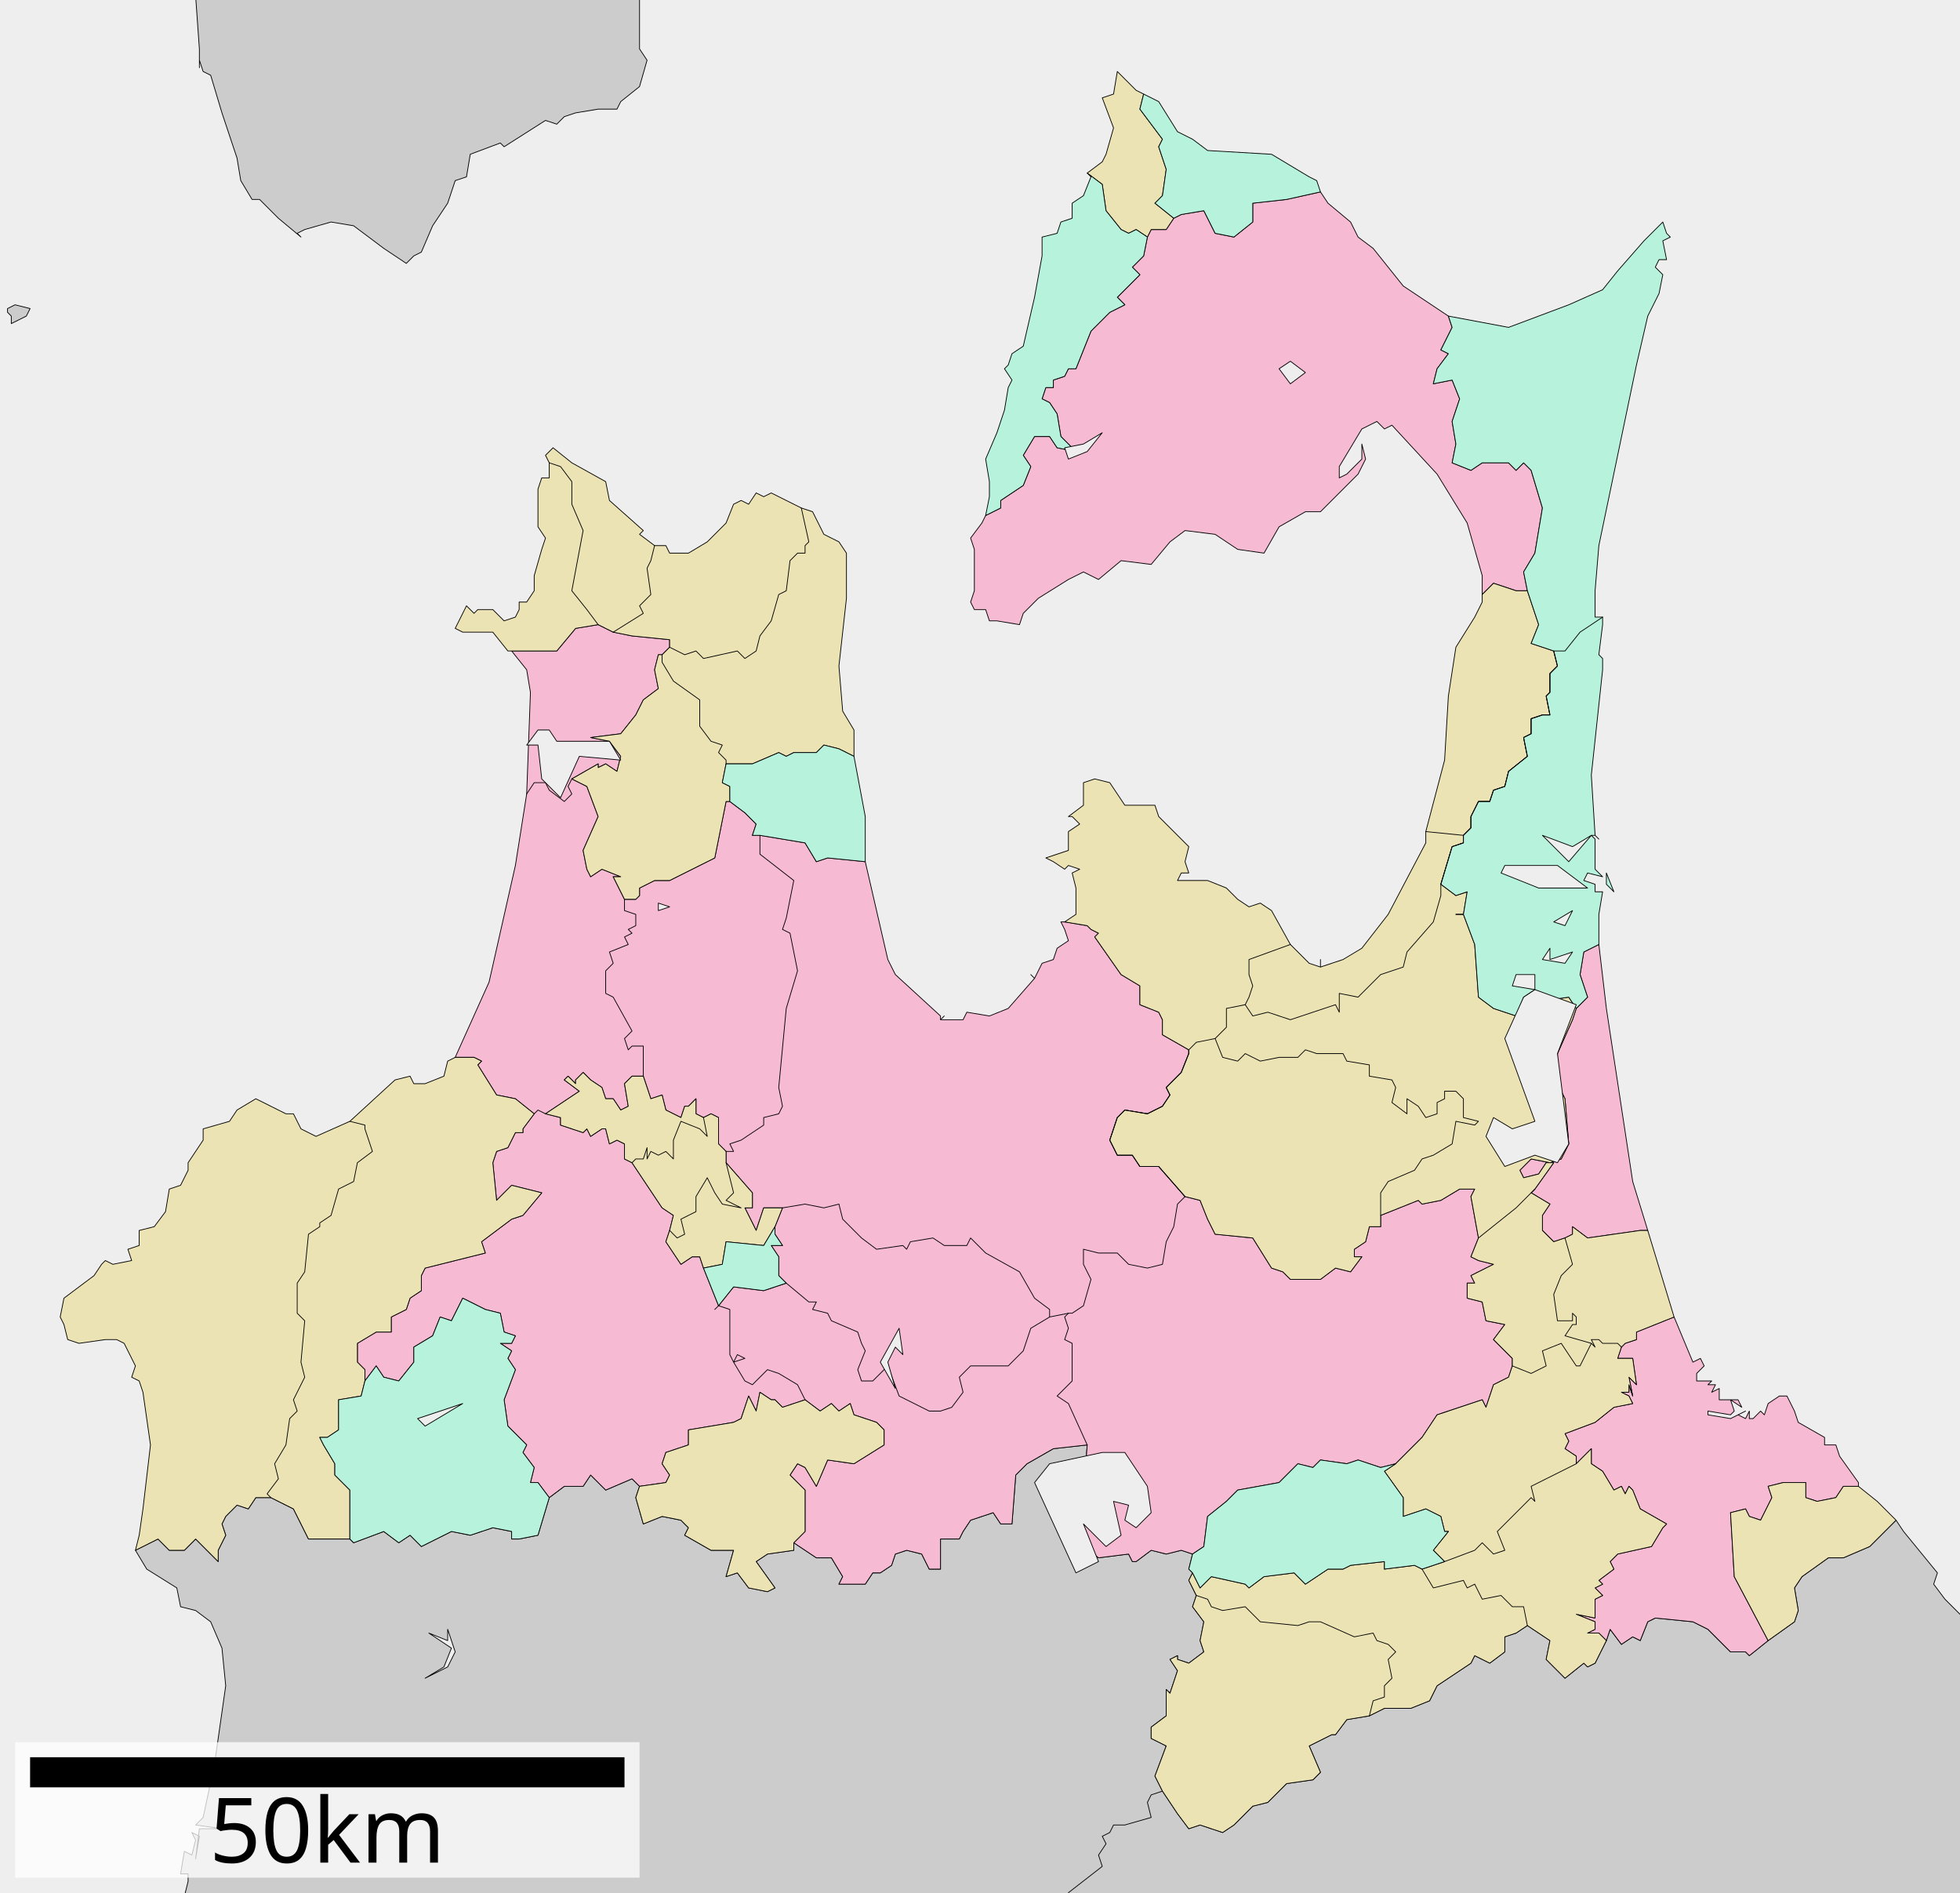
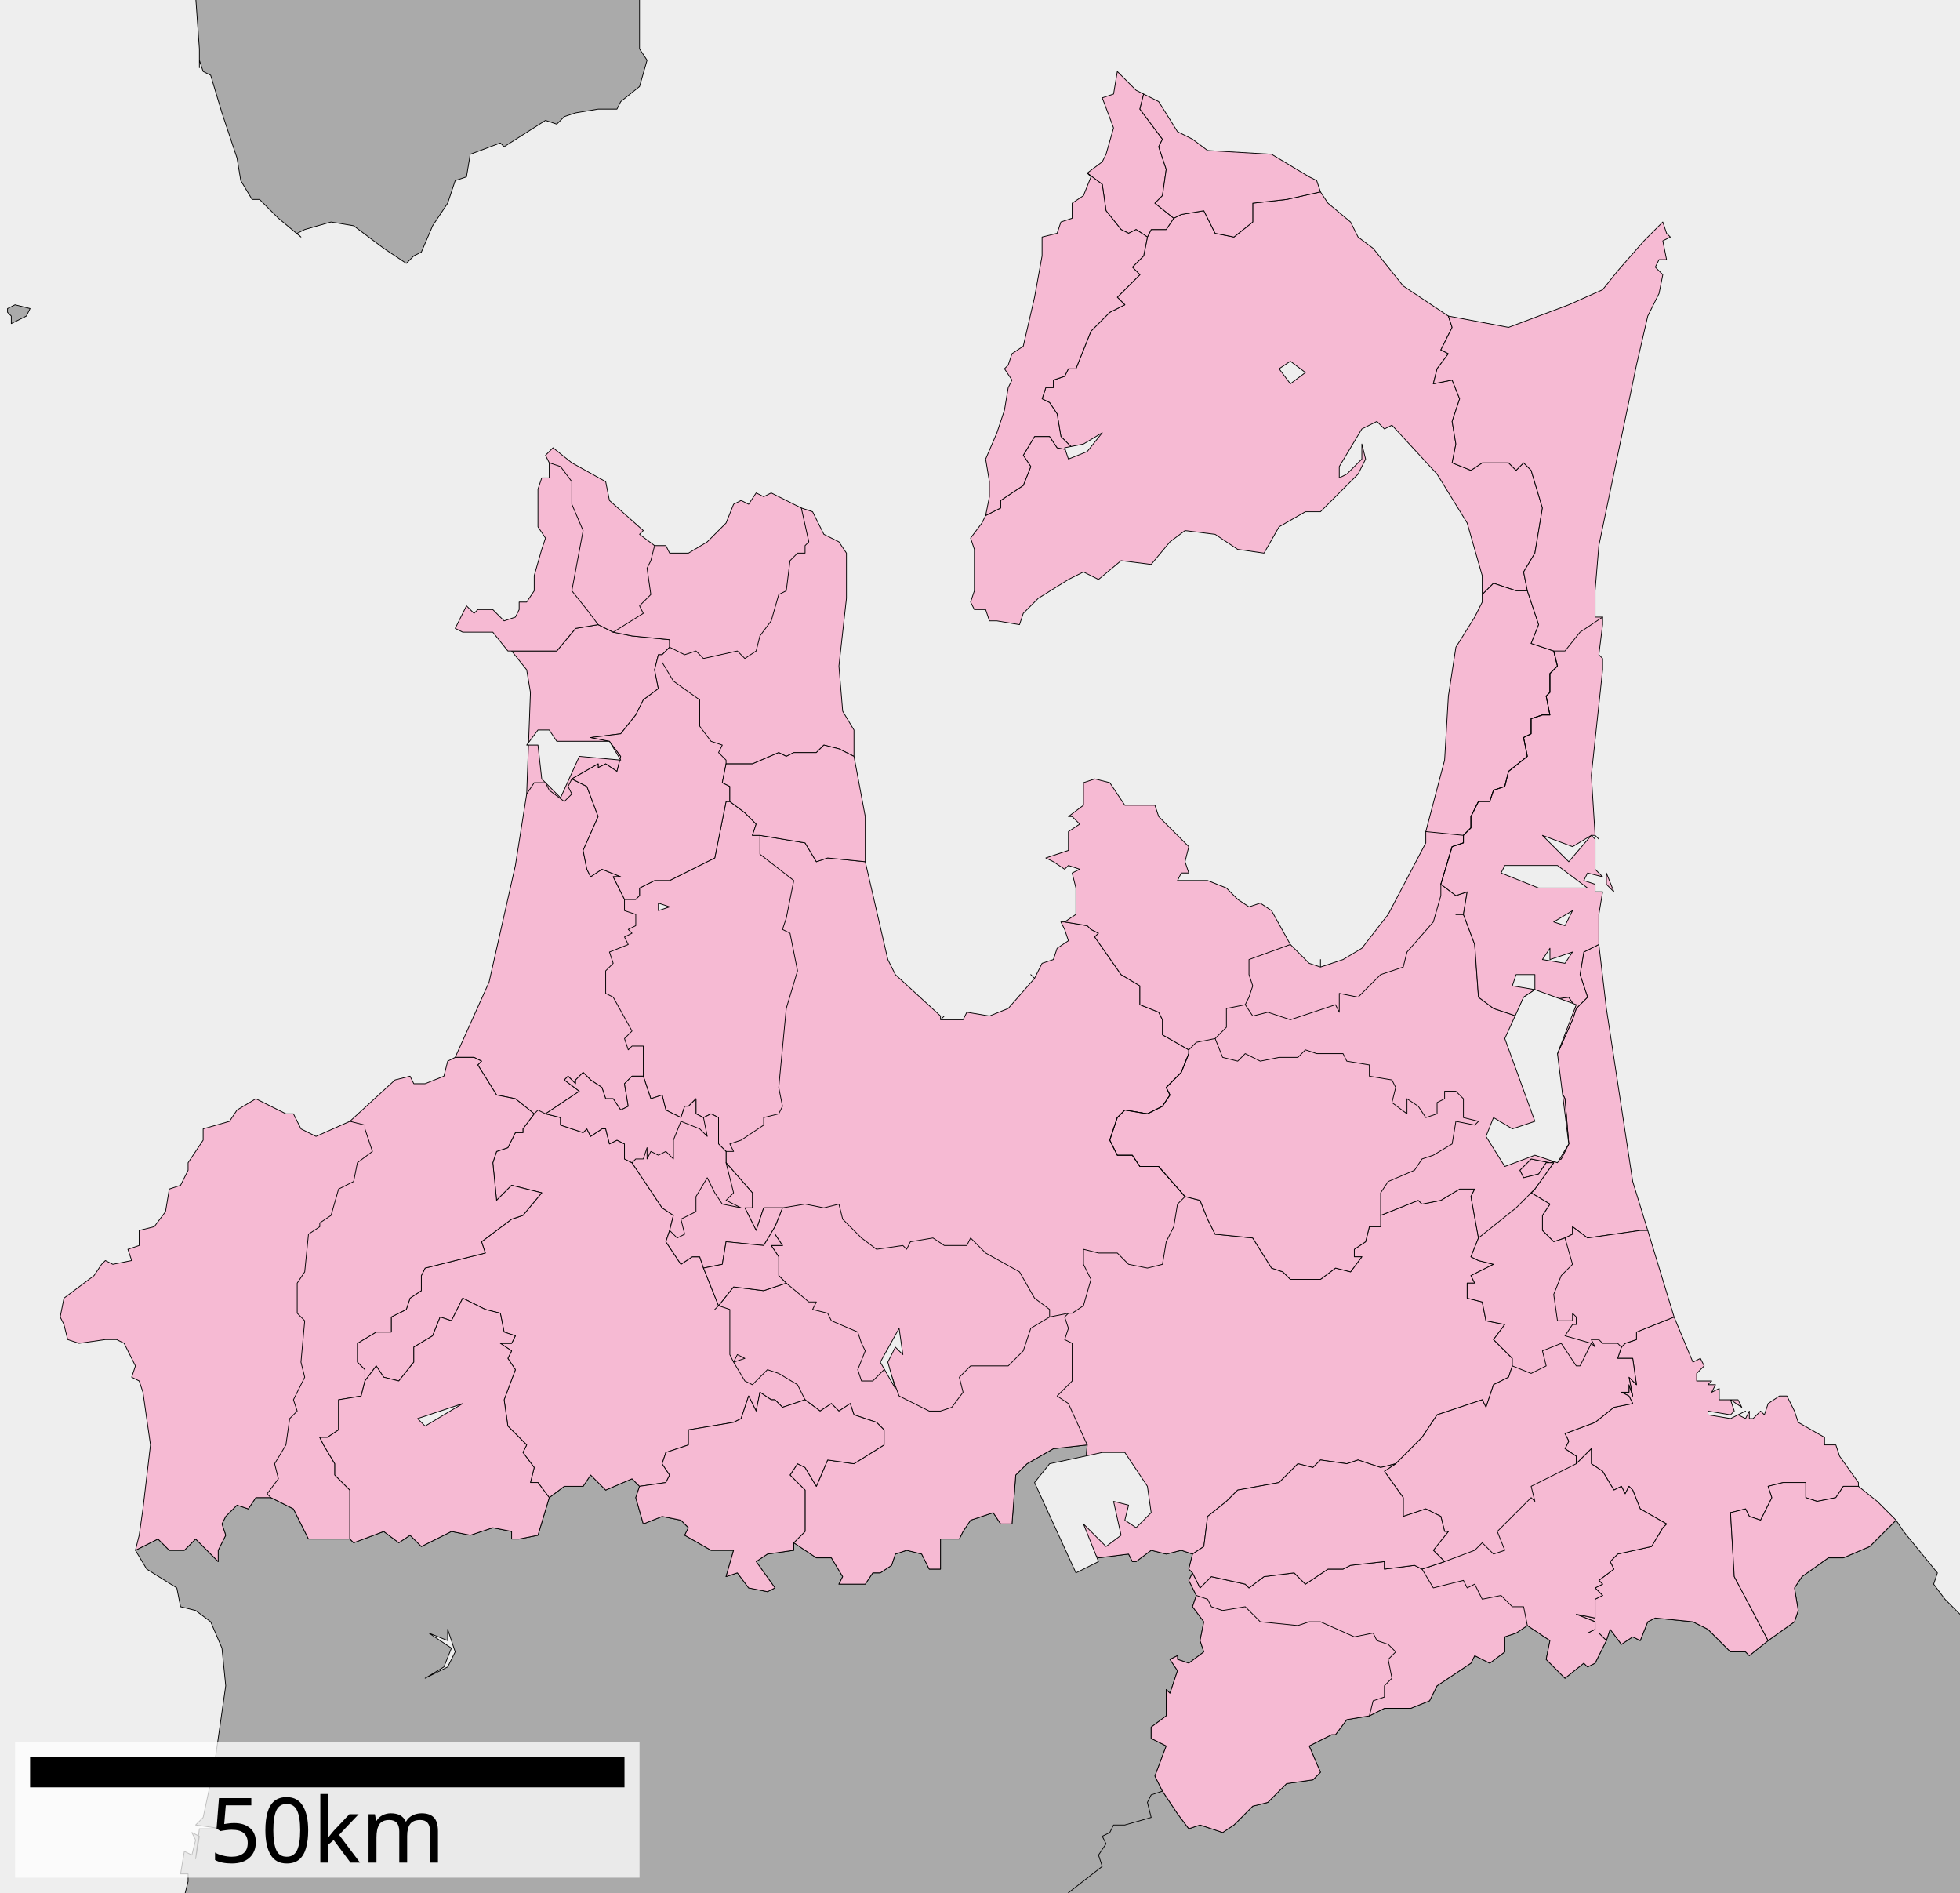
<svg xmlns="http://www.w3.org/2000/svg" id="svg32" version="1.1" height="503" width="521">
  <defs id="defs36" />
  <rect id="rect6" height="503" width="521" y="0" x="0" fill="#eeeeee" />
-   <path fill="#cccccc" d="m 52,-1 1,14 v 5 -2 l 1,3 2,1 3,10 4,12 1,6 3,5 h 2 l 5,5 6,5 -1,-1 2,-1 7,-2 6,1 8,6 6,4 2,-2 2,-1 3,-7 4,-6 2,-6 3,-1 1,-6 8,-3 1,1 11,-7 3,1 2,-2 3,-1 6,-1 h 5 l 1,-2 5,-4 2,-7 -2,-3 V 8 -1 Z M 5,85 7,84 8,82 4,81 2,82 v 1 l 1,1 v 2 z m 517,345 -5,-5 -3,-4 1,-3 -9,-11 -2,-3 -2,2 -5,5 -7,3 h -4 l -7,5 -2,3 1,6 -1,3 -7,5 -5,4 -1,-1 h -4 l -6,-6 -4,-2 -10,-1 -2,1 -2,5 -2,-1 -3,2 -3,-4 -1,3 -3,6 -2,1 -1,-1 -5,4 -3,-3 -2,-2 1,-5 -6,-4 -3,2 -3,1 v 4 l -4,3 -4,-2 -1,2 -9,6 -2,4 -5,2 h -7 l -4,2 -6,1 -3,4 h -1 l -6,3 3,7 -2,2 -7,1 -5,5 -4,1 -5,5 -3,2 -6,-2 -3,1 -3,-4 -4,-6 -3,1 -1,2 1,4 -7,2 h -3 l -1,2 -2,1 1,2 -2,3 1,3 -9,7 v 1 h 238 z m -238,74 v -1 l 9,-7 -1,-3 2,-3 -1,-2 2,-1 1,-2 h 3 l 7,-2 -1,-4 1,-2 3,-1 -2,-4 3,-8 -4,-2 v -3 l 4,-3 v -7 l 1,1 2,-6 -2,-3 2,-1 v 1 l 3,1 4,-3 -1,-3 1,-5 -3,-4 1,-3 -2,-4 1,-2 -1,-1 1,-4 -3,-1 -4,1 -4,-1 -4,3 h -1 l -1,-2 -8,1 -5,-4 2,-26 -9,1 -7,4 -3,3 -1,13 h -3 l -2,-3 -6,2 -2,3 -1,2 h -5 v 8 h -3 l -2,-4 -4,-1 -3,1 -1,3 -3,2 h -2 l -2,3 h -5 -2 l 1,-2 -3,-5 h -4 l -6,-4 v 2 l -7,1 -3,2 5,7 -2,1 -5,-1 -3,-4 -3,1 2,-7 h -6 l -7,-4 1,-2 -2,-2 -5,-1 -5,2 -2,-7 1,-3 -2,-2 -7,3 -4,-4 -2,3 h -5 l -4,3 -3,10 -5,1 h -2 v -2 l -5,-1 -6,2 -5,-1 -8,4 -3,-3 -3,2 -4,-3 -8,3 -1,-1 H 82 l -4,-8 -6,-3 h -4 l -2,3 -3,-1 -3,3 -1,2 1,3 -2,4 v 3 l -6,-6 -3,3 h -4 l -3,-3 -6,3 3,5 8,5 1,5 4,1 4,3 3,7 1,10 -3,21 -3,14 -2,2 7,1 h -6 l -1,8 1,-6 -2,-1 1,2 -1,4 -2,-1 -1,6 h 2 v 2 l -1,4 z" id="path8" style="stroke:#000000;stroke-width:0.2;stroke-linejoin:round" />
+   <path fill="#aaaaaa" d="m 52,-1 1,14 v 5 -2 l 1,3 2,1 3,10 4,12 1,6 3,5 h 2 l 5,5 6,5 -1,-1 2,-1 7,-2 6,1 8,6 6,4 2,-2 2,-1 3,-7 4,-6 2,-6 3,-1 1,-6 8,-3 1,1 11,-7 3,1 2,-2 3,-1 6,-1 h 5 l 1,-2 5,-4 2,-7 -2,-3 V 8 -1 Z M 5,85 7,84 8,82 4,81 2,82 v 1 l 1,1 v 2 z m 517,345 -5,-5 -3,-4 1,-3 -9,-11 -2,-3 -2,2 -5,5 -7,3 h -4 l -7,5 -2,3 1,6 -1,3 -7,5 -5,4 -1,-1 h -4 l -6,-6 -4,-2 -10,-1 -2,1 -2,5 -2,-1 -3,2 -3,-4 -1,3 -3,6 -2,1 -1,-1 -5,4 -3,-3 -2,-2 1,-5 -6,-4 -3,2 -3,1 v 4 l -4,3 -4,-2 -1,2 -9,6 -2,4 -5,2 h -7 l -4,2 -6,1 -3,4 h -1 l -6,3 3,7 -2,2 -7,1 -5,5 -4,1 -5,5 -3,2 -6,-2 -3,1 -3,-4 -4,-6 -3,1 -1,2 1,4 -7,2 h -3 l -1,2 -2,1 1,2 -2,3 1,3 -9,7 v 1 h 238 z m -238,74 v -1 l 9,-7 -1,-3 2,-3 -1,-2 2,-1 1,-2 h 3 l 7,-2 -1,-4 1,-2 3,-1 -2,-4 3,-8 -4,-2 v -3 l 4,-3 v -7 l 1,1 2,-6 -2,-3 2,-1 v 1 l 3,1 4,-3 -1,-3 1,-5 -3,-4 1,-3 -2,-4 1,-2 -1,-1 1,-4 -3,-1 -4,1 -4,-1 -4,3 h -1 l -1,-2 -8,1 -5,-4 2,-26 -9,1 -7,4 -3,3 -1,13 h -3 l -2,-3 -6,2 -2,3 -1,2 h -5 v 8 h -3 l -2,-4 -4,-1 -3,1 -1,3 -3,2 h -2 l -2,3 h -5 -2 l 1,-2 -3,-5 h -4 l -6,-4 v 2 l -7,1 -3,2 5,7 -2,1 -5,-1 -3,-4 -3,1 2,-7 h -6 l -7,-4 1,-2 -2,-2 -5,-1 -5,2 -2,-7 1,-3 -2,-2 -7,3 -4,-4 -2,3 h -5 l -4,3 -3,10 -5,1 h -2 v -2 l -5,-1 -6,2 -5,-1 -8,4 -3,-3 -3,2 -4,-3 -8,3 -1,-1 H 82 l -4,-8 -6,-3 h -4 l -2,3 -3,-1 -3,3 -1,2 1,3 -2,4 v 3 l -6,-6 -3,3 h -4 l -3,-3 -6,3 3,5 8,5 1,5 4,1 4,3 3,7 1,10 -3,21 -3,14 -2,2 7,1 h -6 l -1,8 1,-6 -2,-1 1,2 -1,4 -2,-1 -1,6 h 2 v 2 l -1,4 z" id="path8" style="stroke:#000000;stroke-width:0.2;stroke-linejoin:round" />
  <path fill="#f6bad3" d="m 470,436 -9,-17 -1,-17 4,-1 1,2 3,1 3,-6 -1,-3 4,-1 h 6 v 4 l 3,1 5,-1 2,-3 h 4 v -1 l -5,-7 -1,-3 h -3 v -2 l -7,-4 -1,-3 -2,-4 h -2 l -3,2 -1,3 -1,-1 -2,2 h -1 v -2 l -1,2 -2,-1 2,-1 -4,2 -6,-1 v -1 l 6,1 1,-1 -1,-3 h -3 v -3 l -2,1 1,-2 h -2 l 1,-1 h -4 v -2 l 2,-2 -1,-2 -2,1 -5,-12 -10,4 v 2 l -3,1 -1,1 -1,3 h 4 l 1,7 -2,-2 1,5 -1,-3 v 2 h -2 l 2,1 1,2 -5,1 -5,4 -8,3 1,2 -1,2 3,2 v 2 l 4,-4 v 4 l 3,2 3,5 2,-1 1,2 1,-2 1,1 2,5 7,4 -1,1 -3,5 -9,2 -2,2 1,2 -4,3 1,1 -2,1 2,2 -2,1 v 5 l -5,-1 5,2 v 2 l -2,1 h 3 l 2,2 1,-3 3,4 3,-2 2,1 2,-5 2,-1 10,1 4,2 6,6 h 4 l 1,1 z M 225,421 h 5 l 2,-3 h 2 l 3,-2 1,-3 3,-1 4,1 2,4 h 3 v -8 h 5 l 1,-2 2,-3 6,-2 2,3 h 3 l 1,-13 3,-3 7,-4 9,-1 -2,26 5,4 8,-1 1,2 h 1 l 4,-3 4,1 4,-1 3,1 3,-2 1,-8 5,-4 3,-3 11,-2 5,-5 4,1 2,-2 7,1 3,-1 6,2 4,-1 7,-7 4,-6 12,-4 1,2 2,-6 4,-2 1,-3 v -2 l -5,-5 3,-4 -5,-1 -1,-5 -4,-1 v -4 h 2 l -1,-2 4,-2 2,-1 -4,-1 -2,-1 2,-5 -2,-11 1,-2 h -4 l -5,3 -5,1 -1,-1 -10,4 v 3 h -3 l -1,4 -3,2 v 2 h 2 l -3,4 -4,-1 -4,3 h -8 l -2,-2 -3,-1 -5,-8 -10,-1 -2,-4 -2,-5 -4,-1 -7,-8 h -5 l -2,-3 h -4 l -2,-4 1,-3 1,-3 2,-2 6,1 4,-2 2,-3 -1,-2 4,-4 2,-5 v -1 l -7,-4 v -4 l -1,-2 -5,-2 v -5 l -5,-3 -7,-10 1,-1 -2,-1 -1,-1 -6,-1 h -1 l 1,2 1,3 -3,2 -1,3 -3,1 -2,4 -1,-1 1,1 -7,8 -5,2 -6,-1 -1,2 h -4 -2 l 1,-1 -1,1 v -1 l -12,-11 -2,-4 -6,-26 -10,-1 -3,1 -3,-5 -12,-2 h -2 l 1,-3 -3,-3 -4,-3 h -1 l -3,15 -12,6 h -4 l -4,2 v 2 l -1,1 h -3 l -3,-6 h 2 l -5,-2 -3,2 -1,-2 -1,-5 4,-9 -3,-8 -4,-2 7,-4 v 1 l 2,-1 3,2 1,-4 -3,-4 -5,-1 8,-1 4,-5 2,-4 4,-3 -1,-5 1,-4 h 1 l 2,-2 v -2 l -10,-1 -5,-1 -4,-2 -6,1 -5,6 h -12 l 4,5 1,6 -1,27 -3,19 -7,31 -9,20 h 5 l 2,1 -1,1 5,8 5,1 5,4 -3,4 v 1 h -2 l -2,4 -3,1 -1,3 1,10 4,-4 8,2 -5,6 -3,1 -8,6 1,3 -16,4 -1,2 v 4 l -3,2 -1,3 -4,2 v 4 h -4 l -5,3 v 5 l 2,2 v 3 l 3,-4 2,3 4,1 4,-5 v -4 l 5,-3 2,-5 3,1 3,-6 6,3 4,1 1,5 3,1 -1,2 h -3 l 3,2 -1,2 2,3 -3,8 1,7 5,5 -1,2 3,4 -1,4 h 2 l 3,4 4,-3 h 5 l 2,-3 4,4 7,-3 2,2 7,-1 1,-2 -2,-3 1,-3 6,-2 v -4 l 12,-2 2,-1 2,-6 2,4 1,-5 3,2 h 1 l 2,2 6,-2 4,3 3,-2 2,2 3,-2 1,3 6,2 2,2 v 4 l -8,5 -7,-1 -3,7 -3,-5 -2,-1 -2,3 4,4 v 5 6 l -3,3 6,4 h 4 l 3,5 -1,2 z m 235,-49 3,2 -1,-2 z m -273,-35 -1,-3 h -2 l -3,2 -4,-6 1,-3 1,-4 -3,-2 -8,-12 -2,-1 v -4 l -2,-1 -2,1 -1,-4 h -1 l -3,2 -1,-2 -1,1 -6,-2 v -2 l -4,-1 9,-6 -4,-3 1,-1 2,2 v -1 l 2,-2 2,2 3,2 1,3 h 2 l 2,3 2,-1 -1,-6 2,-2 h 3 l 2,6 3,-1 1,4 4,2 1,-3 h 1 l 2,-2 v 4 l 2,1 2,-1 2,1 v 7 l 2,2 v 3 l 7,8 v 4 h -2 l 3,6 2,-6 h 5 l -2,5 v 2 l 2,3 h -3 l 2,3 v 5 l 2,2 -6,2 -8,-1 -4,5 z m 229,-8 2,-1 v -2 l 4,3 14,-2 h 2 l -4,-13 -7,-46 -2,-17 -4,2 -1,6 2,6 -3,3 -1,3 -4,9 v 8 l 2,4 1,12 -2,4 -3,1 -5,-1 -3,3 1,2 4,-1 2,-3 h 2 l -5,7 -1,1 5,3 -2,3 v 4 l 3,3 z m -144,-166 4,-4 8,-5 4,-2 4,2 6,-5 8,1 5,-6 4,-3 8,1 6,4 7,1 4,-7 7,-4 h 4 l 10,-10 2,-4 -1,-4 v 4 l -4,4 -2,1 v -3 l 6,-10 4,-2 2,2 2,-1 12,13 8,13 4,14 v 5 l 3,-3 6,2 h 3 l -1,-5 3,-5 2,-12 -3,-10 -2,-2 -2,2 -2,-2 h -7 l -3,2 -5,-2 1,-5 -1,-6 2,-6 -2,-5 -5,1 1,-4 3,-4 -2,-1 3,-6 -1,-3 -12,-8 -8,-10 -4,-3 -2,-4 -6,-5 -2,-3 -9,2 -9,1 v 5 l -5,4 -5,-1 -3,-6 -6,1 -2,1 -2,3 h -4 l -1,2 -1,5 -3,3 2,2 -6,6 2,2 -4,2 -2,2 -3,3 -4,10 h -2 l -1,2 -3,1 v 2 h -2 l -1,3 2,1 2,3 1,6 4,4 -5,-1 -2,-3 h -4 l -3,5 2,3 -2,5 -6,4 v 2 l -4,2 -1,2 -3,4 1,3 v 5 6 l -1,3 1,2 h 3 l 1,3 h 2 l 6,1 z" id="path10" style="stroke:#000000;stroke-width:0.2;stroke-linejoin:round" />
-   <path fill="#ece3b4" d="m 354,461 h 1 l 3,-4 6,-1 4,-2 h 7 l 5,-2 2,-4 9,-6 1,-2 4,2 4,-3 v -4 l 3,-1 3,-2 6,4 -1,5 2,2 3,3 5,-4 1,1 2,-1 3,-6 -2,-2 h -3 l 2,-1 v -2 l -5,-2 5,1 v -5 l 2,-1 -2,-2 2,-1 -1,-1 4,-3 -1,-2 2,-2 9,-2 3,-5 1,-1 -7,-4 -2,-5 -1,-1 -1,2 -1,-2 -2,1 -3,-5 -3,-2 v -4 l -4,4 v -2 l -3,-2 1,-2 -1,-2 8,-3 5,-4 5,-1 -1,-2 -2,-1 h 2 v -2 l 1,3 -1,-5 2,2 -1,-7 h -4 l 1,-3 1,-1 3,-1 v -2 l 10,-4 -7,-23 h -2 l -14,2 -4,-3 v 2 l -2,1 -3,1 -3,-3 v -4 l 2,-3 -5,-3 1,-1 5,-7 h -2 l -2,3 -4,1 -1,-2 3,-3 5,1 3,-1 2,-4 -1,-12 -2,-4 v -8 l 4,-9 1,-3 -2,-3 -7,1 -2,-2 v -1 l -3,2 -2,5 -6,-2 -4,-3 -1,-14 -3,-8 h -2 2 l 1,-6 -3,1 -4,-3 3,-10 3,-1 v -2 l 2,-2 v -3 l 2,-4 h 3 l 1,-3 3,-1 1,-4 5,-4 -1,-5 2,-1 v -4 l 3,-1 h 2 l -1,-5 1,-1 v -5 l 2,-2 -1,-4 -6,-2 2,-5 -3,-9 h -3 l -6,-2 -3,3 v 2 l -2,4 -5,8 -2,13 -1,17 -5,19 v 3 l -10,19 -7,9 -5,3 -6,2 v -2 2 l -3,-1 -5,-5 -5,-9 -3,-2 -3,1 -3,-2 -3,-3 -5,-2 h -8 l 1,-2 h 2 l -1,-3 1,-4 -3,-3 -5,-5 -1,-3 h -8 l -4,-6 -4,-1 -3,1 v 6 l -4,3 h 1 l 2,2 -3,2 v 5 l -6,2 2,1 3,2 1,-1 3,1 -2,1 1,4 v 7 l -3,2 6,1 1,1 2,1 -1,1 7,10 5,3 v 5 l 5,2 1,2 v 4 l 7,4 v 1 l -2,5 -4,4 1,2 -2,3 -4,2 -6,-1 -2,2 -1,3 -1,3 2,4 h 4 l 2,3 h 5 l 7,8 4,1 2,5 2,4 10,1 5,8 3,1 2,2 h 8 l 4,-3 4,1 3,-4 h -2 v -2 l 3,-2 1,-4 h 3 v -3 l 10,-4 1,1 5,-1 5,-3 h 4 l -1,2 2,11 -2,5 2,1 4,1 -2,1 -4,2 1,2 h -2 v 4 l 4,1 1,5 5,1 -3,4 5,5 v 2 l -1,3 -4,2 -2,6 -1,-2 -12,4 -4,6 -7,7 -3,2 5,7 v 5 l 6,-2 4,2 1,4 h 1 l -4,5 2,2 1,1 -6,2 -2,-1 -8,1 v -2 l -9,1 -2,1 h -4 l -6,4 -3,-3 -8,1 -4,3 -1,-1 -9,-2 -3,3 -2,-4 -1,2 2,4 -1,3 3,4 -1,5 1,3 -4,3 -3,-1 v -1 l -2,1 2,3 -2,6 -1,-1 v 7 l -4,3 v 3 l 4,2 -3,8 2,4 4,6 3,4 3,-1 6,2 3,-2 5,-5 4,-1 5,-5 7,-1 2,-2 -3,-7 z m 148,-55 2,-2 -5,-5 -5,-4 h -4 l -2,3 -5,1 -3,-1 v -4 h -6 l -4,1 1,3 -3,6 -3,-1 -1,-2 -4,1 1,17 9,17 7,-5 1,-3 -1,-6 2,-3 7,-5 h 4 l 7,-3 z m -298,17 2,-1 -5,-7 3,-2 7,-1 v -2 l 3,-3 v -6 -5 l -4,-4 2,-3 2,1 3,5 3,-7 7,1 8,-5 v -4 l -2,-2 -6,-2 -1,-3 -3,2 -2,-2 -3,2 -4,-3 -6,2 -2,-2 h -1 l -3,-2 -1,5 -2,-4 -2,6 -2,1 -12,2 v 4 l -6,2 -1,3 2,3 -1,2 -7,1 -1,3 2,7 5,-2 5,1 2,2 -1,2 7,4 h 6 l -2,7 3,-1 3,4 z m -138,-22 2,-3 h 4 l 6,3 4,8 h 11 v -3 -10 l -4,-4 v -3 l -3,-5 -1,-2 h 2 l 3,-2 v -8 l 6,-1 1,-4 v -3 l -2,-2 v -5 l 5,-3 h 4 v -4 l 4,-2 1,-3 3,-2 v -4 l 1,-2 16,-4 -1,-3 8,-6 3,-1 5,-6 -8,-2 -4,4 -1,-10 1,-3 3,-1 2,-4 h 2 v -1 l 3,-4 -5,-4 -5,-1 -5,-8 1,-1 -2,-1 h -5 l -2,1 -1,4 -5,2 h -3 l -1,-2 -4,1 -12,11 -9,4 -4,-2 -2,-4 h -2 l -8,-4 -5,3 -2,3 -7,2 v 3 l -4,6 v 2 l -2,4 -3,1 -1,6 -3,4 -4,1 v 4 l -3,1 1,3 -5,1 -2,-1 -1,1 -2,3 -8,6 -1,5 1,2 1,4 3,1 7,-1 h 3 l 2,1 3,6 -1,3 2,1 1,3 2,14 -2,17 -1,7 -1,4 6,-3 3,3 h 4 l 3,-3 6,6 v -3 l 2,-4 -1,-3 1,-2 3,-3 z m 140,-75 2,-5 h -5 l -2,6 -3,-6 h 2 v -4 l -7,-8 v -3 l -2,-2 v -7 l -2,-1 -2,1 -2,-1 v -4 l -2,2 h -1 l -1,3 -4,-2 -1,-4 -3,1 -2,-6 h -3 l -2,2 1,6 -2,1 -2,-3 h -2 l -1,-3 -3,-2 -2,-2 -2,2 v 1 l -2,-2 -1,1 4,3 -9,6 4,1 v 2 l 6,2 1,-1 1,2 3,-2 h 1 l 1,4 2,-1 2,1 v 4 l 2,1 8,12 3,2 -1,4 -1,3 4,6 3,-2 h 2 l 1,3 5,-1 1,-6 10,1 z m -32,-92 h 4 l 12,-6 3,-15 h 1 v -4 l -2,-1 1,-5 h 7 l 7,-3 2,1 2,-1 h 6 l 2,-2 4,1 4,2 v -7 l -3,-5 -1,-12 2,-18 v -12 l -2,-3 -4,-2 -3,-6 -3,-1 -4,-2 -4,-2 -2,1 -2,-1 -2,3 -2,-1 -2,1 -2,5 -5,5 -5,3 h -5 l -1,-2 h -3 l -4,-3 1,-1 -9,-8 -1,-5 -9,-5 -5,-4 -2,2 1,2 v 4 h -2 l -1,3 v 6 4 l 2,3 -1,3 -2,7 v 4 l -2,3 h -2 v 2 l -1,2 -3,1 -3,-3 h -4 l -1,1 -2,-2 -1,2 -2,4 2,1 h 8 l 4,5 h 1 12 l 5,-6 6,-1 4,2 5,1 10,1 v 2 l -2,2 h -1 l -1,4 1,5 -4,3 -2,4 -4,5 -8,1 5,1 3,4 -1,4 -3,-2 -2,1 v -1 l -7,4 4,2 3,8 -4,9 1,5 1,2 3,-2 5,2 h -2 l 3,6 h 3 l 1,-1 v -2 z m 138,-176 -5,-4 2,-2 1,-7 -2,-6 1,-2 -6,-8 1,-4 -2,-1 -5,-5 -1,6 -3,1 3,8 -2,7 -1,2 -4,3 4,3 1,7 4,5 2,1 2,-1 3,2 1,-2 h 4 z" id="path12" style="stroke:#000000;stroke-width:0.2;stroke-linejoin:round" />
-   <path fill="#b6f2dc" d="m 359,416 9,-1 v 2 l 8,-1 2,1 6,-2 -1,-1 -2,-2 4,-5 h -1 l -1,-4 -4,-2 -6,2 v -5 l -5,-7 3,-2 -4,1 -6,-2 -3,1 -7,-1 -2,2 -4,-1 -5,5 -11,2 -3,3 -5,4 -1,8 -3,2 -1,4 1,1 2,4 3,-3 9,2 1,1 4,-3 8,-1 3,3 6,-4 h 4 z m -221,-7 5,-1 3,-10 -3,-4 h -2 l 1,-4 -3,-4 1,-2 -5,-5 -1,-7 3,-8 -2,-3 1,-2 -3,-2 h 3 l 1,-2 -3,-1 -1,-5 -4,-1 -6,-3 -3,6 -3,-1 -2,5 -5,3 v 4 l -4,5 -4,-1 -2,-3 -3,4 -1,4 -6,1 v 8 l -3,2 h -2 l 1,2 3,5 v 3 l 4,4 v 10 3 l 1,1 8,-3 4,3 3,-2 3,3 8,-4 5,1 6,-2 5,1 v 2 z m 65,-66 6,-2 -2,-2 v -5 l -2,-3 h 3 l -2,-3 v -2 l -3,5 -10,-1 -1,6 -5,1 4,10 4,-5 z m 216,-75 3,-3 -2,-6 1,-6 4,-2 v -8 l 1,-6 h -2 v -2 l -3,-1 1,-2 4,1 -2,-2 v -8 l -1,-1 h 1 l 1,1 -1,-1 -1,-16 3,-28 v -3 l -1,-1 1,-8 v -2 h -2 v -7 l 1,-12 10,-48 3,-13 3,-6 1,-5 -2,-2 1,-2 h 2 l -1,-5 2,-1 -1,-1 -1,-3 -5,5 -7,8 -4,5 -9,4 -16,6 -16,-3 1,3 -3,6 2,1 -3,4 -1,4 5,-1 2,5 -2,6 1,6 -1,5 5,2 3,-2 h 7 l 2,2 2,-2 2,2 3,10 -2,12 -3,5 1,5 3,9 -2,5 6,2 1,4 -2,2 v 5 l -1,1 1,5 h -2 l -3,1 v 4 l -2,1 1,5 -5,4 -1,4 -3,1 -1,3 h -3 l -2,4 v 3 l -2,2 v 2 l -3,1 -3,10 4,3 3,-1 -1,6 h -2 2 l 3,8 1,14 4,3 6,2 2,-5 3,-2 v 1 l 2,2 7,-1 z m 8,-36 v 3 l 2,2 z m -207,-4 10,1 v -12 l -3,-16 -4,-2 -4,-1 -2,2 h -6 l -2,1 -2,-1 -7,3 h -7 l -1,5 2,1 v 4 l 4,3 3,3 -1,3 h 2 l 12,2 3,5 z m 42,-91 4,-2 v -2 l 6,-4 2,-5 -2,-3 3,-5 h 4 l 2,3 5,1 -4,-4 -1,-6 -2,-3 -2,-1 1,-3 h 2 v -2 l 3,-1 1,-2 h 2 l 4,-10 3,-3 2,-2 4,-2 -2,-2 6,-6 -2,-2 3,-3 1,-5 -3,-2 -2,1 -2,-1 -4,-5 -1,-7 -4,-3 1,1 -2,5 -3,2 v 4 l -3,1 -1,3 -4,1 v 5 l -2,11 -3,13 -3,2 -1,3 -1,1 2,3 -1,2 -1,6 -2,6 -3,7 1,6 v 4 z m 80,-84 9,-2 -1,-3 -2,-1 -10,-6 -17,-1 -4,-3 -4,-2 -5,-8 -4,-2 -1,4 6,8 -1,2 2,6 -1,7 -2,2 5,4 2,-1 6,-1 3,6 5,1 5,-4 v -5 z" id="path14" style="stroke:#000000;stroke-width:0.2;stroke-linejoin:round" />
+   <path fill="#f6bad3" d="m 354,461 h 1 l 3,-4 6,-1 4,-2 h 7 l 5,-2 2,-4 9,-6 1,-2 4,2 4,-3 v -4 l 3,-1 3,-2 6,4 -1,5 2,2 3,3 5,-4 1,1 2,-1 3,-6 -2,-2 h -3 l 2,-1 v -2 l -5,-2 5,1 v -5 l 2,-1 -2,-2 2,-1 -1,-1 4,-3 -1,-2 2,-2 9,-2 3,-5 1,-1 -7,-4 -2,-5 -1,-1 -1,2 -1,-2 -2,1 -3,-5 -3,-2 v -4 l -4,4 v -2 l -3,-2 1,-2 -1,-2 8,-3 5,-4 5,-1 -1,-2 -2,-1 h 2 v -2 l 1,3 -1,-5 2,2 -1,-7 h -4 l 1,-3 1,-1 3,-1 v -2 l 10,-4 -7,-23 h -2 l -14,2 -4,-3 v 2 l -2,1 -3,1 -3,-3 v -4 l 2,-3 -5,-3 1,-1 5,-7 h -2 l -2,3 -4,1 -1,-2 3,-3 5,1 3,-1 2,-4 -1,-12 -2,-4 v -8 l 4,-9 1,-3 -2,-3 -7,1 -2,-2 v -1 l -3,2 -2,5 -6,-2 -4,-3 -1,-14 -3,-8 h -2 2 l 1,-6 -3,1 -4,-3 3,-10 3,-1 v -2 l 2,-2 v -3 l 2,-4 h 3 l 1,-3 3,-1 1,-4 5,-4 -1,-5 2,-1 v -4 l 3,-1 h 2 l -1,-5 1,-1 v -5 l 2,-2 -1,-4 -6,-2 2,-5 -3,-9 h -3 l -6,-2 -3,3 v 2 l -2,4 -5,8 -2,13 -1,17 -5,19 v 3 l -10,19 -7,9 -5,3 -6,2 v -2 2 l -3,-1 -5,-5 -5,-9 -3,-2 -3,1 -3,-2 -3,-3 -5,-2 h -8 l 1,-2 h 2 l -1,-3 1,-4 -3,-3 -5,-5 -1,-3 h -8 l -4,-6 -4,-1 -3,1 v 6 l -4,3 h 1 l 2,2 -3,2 v 5 l -6,2 2,1 3,2 1,-1 3,1 -2,1 1,4 v 7 l -3,2 6,1 1,1 2,1 -1,1 7,10 5,3 v 5 l 5,2 1,2 v 4 l 7,4 v 1 l -2,5 -4,4 1,2 -2,3 -4,2 -6,-1 -2,2 -1,3 -1,3 2,4 h 4 l 2,3 h 5 l 7,8 4,1 2,5 2,4 10,1 5,8 3,1 2,2 h 8 l 4,-3 4,1 3,-4 h -2 v -2 l 3,-2 1,-4 h 3 v -3 l 10,-4 1,1 5,-1 5,-3 h 4 l -1,2 2,11 -2,5 2,1 4,1 -2,1 -4,2 1,2 h -2 v 4 l 4,1 1,5 5,1 -3,4 5,5 v 2 l -1,3 -4,2 -2,6 -1,-2 -12,4 -4,6 -7,7 -3,2 5,7 v 5 l 6,-2 4,2 1,4 h 1 l -4,5 2,2 1,1 -6,2 -2,-1 -8,1 v -2 l -9,1 -2,1 h -4 l -6,4 -3,-3 -8,1 -4,3 -1,-1 -9,-2 -3,3 -2,-4 -1,2 2,4 -1,3 3,4 -1,5 1,3 -4,3 -3,-1 v -1 l -2,1 2,3 -2,6 -1,-1 v 7 l -4,3 v 3 l 4,2 -3,8 2,4 4,6 3,4 3,-1 6,2 3,-2 5,-5 4,-1 5,-5 7,-1 2,-2 -3,-7 z m 148,-55 2,-2 -5,-5 -5,-4 h -4 l -2,3 -5,1 -3,-1 v -4 h -6 l -4,1 1,3 -3,6 -3,-1 -1,-2 -4,1 1,17 9,17 7,-5 1,-3 -1,-6 2,-3 7,-5 h 4 l 7,-3 z m -298,17 2,-1 -5,-7 3,-2 7,-1 v -2 l 3,-3 v -6 -5 l -4,-4 2,-3 2,1 3,5 3,-7 7,1 8,-5 v -4 l -2,-2 -6,-2 -1,-3 -3,2 -2,-2 -3,2 -4,-3 -6,2 -2,-2 h -1 l -3,-2 -1,5 -2,-4 -2,6 -2,1 -12,2 v 4 l -6,2 -1,3 2,3 -1,2 -7,1 -1,3 2,7 5,-2 5,1 2,2 -1,2 7,4 h 6 l -2,7 3,-1 3,4 z m -138,-22 2,-3 h 4 l 6,3 4,8 h 11 v -3 -10 l -4,-4 v -3 l -3,-5 -1,-2 h 2 l 3,-2 v -8 l 6,-1 1,-4 v -3 l -2,-2 v -5 l 5,-3 h 4 v -4 l 4,-2 1,-3 3,-2 v -4 l 1,-2 16,-4 -1,-3 8,-6 3,-1 5,-6 -8,-2 -4,4 -1,-10 1,-3 3,-1 2,-4 h 2 v -1 l 3,-4 -5,-4 -5,-1 -5,-8 1,-1 -2,-1 h -5 l -2,1 -1,4 -5,2 h -3 l -1,-2 -4,1 -12,11 -9,4 -4,-2 -2,-4 h -2 l -8,-4 -5,3 -2,3 -7,2 v 3 l -4,6 v 2 l -2,4 -3,1 -1,6 -3,4 -4,1 v 4 l -3,1 1,3 -5,1 -2,-1 -1,1 -2,3 -8,6 -1,5 1,2 1,4 3,1 7,-1 h 3 l 2,1 3,6 -1,3 2,1 1,3 2,14 -2,17 -1,7 -1,4 6,-3 3,3 h 4 l 3,-3 6,6 v -3 l 2,-4 -1,-3 1,-2 3,-3 z m 140,-75 2,-5 h -5 l -2,6 -3,-6 h 2 v -4 l -7,-8 v -3 l -2,-2 v -7 l -2,-1 -2,1 -2,-1 v -4 l -2,2 h -1 l -1,3 -4,-2 -1,-4 -3,1 -2,-6 h -3 l -2,2 1,6 -2,1 -2,-3 h -2 l -1,-3 -3,-2 -2,-2 -2,2 v 1 l -2,-2 -1,1 4,3 -9,6 4,1 v 2 l 6,2 1,-1 1,2 3,-2 h 1 l 1,4 2,-1 2,1 v 4 l 2,1 8,12 3,2 -1,4 -1,3 4,6 3,-2 h 2 l 1,3 5,-1 1,-6 10,1 z m -32,-92 h 4 l 12,-6 3,-15 h 1 v -4 l -2,-1 1,-5 h 7 l 7,-3 2,1 2,-1 h 6 l 2,-2 4,1 4,2 v -7 l -3,-5 -1,-12 2,-18 v -12 l -2,-3 -4,-2 -3,-6 -3,-1 -4,-2 -4,-2 -2,1 -2,-1 -2,3 -2,-1 -2,1 -2,5 -5,5 -5,3 h -5 l -1,-2 h -3 l -4,-3 1,-1 -9,-8 -1,-5 -9,-5 -5,-4 -2,2 1,2 v 4 h -2 l -1,3 v 6 4 l 2,3 -1,3 -2,7 v 4 l -2,3 h -2 v 2 l -1,2 -3,1 -3,-3 h -4 l -1,1 -2,-2 -1,2 -2,4 2,1 h 8 l 4,5 h 1 12 l 5,-6 6,-1 4,2 5,1 10,1 v 2 l -2,2 h -1 l -1,4 1,5 -4,3 -2,4 -4,5 -8,1 5,1 3,4 -1,4 -3,-2 -2,1 v -1 l -7,4 4,2 3,8 -4,9 1,5 1,2 3,-2 5,2 h -2 l 3,6 h 3 l 1,-1 v -2 z m 138,-176 -5,-4 2,-2 1,-7 -2,-6 1,-2 -6,-8 1,-4 -2,-1 -5,-5 -1,6 -3,1 3,8 -2,7 -1,2 -4,3 4,3 1,7 4,5 2,1 2,-1 3,2 1,-2 h 4 z" id="path12" style="stroke:#000000;stroke-width:0.2;stroke-linejoin:round" />
+   <path fill="#f6bad3" d="m 359,416 9,-1 v 2 l 8,-1 2,1 6,-2 -1,-1 -2,-2 4,-5 h -1 l -1,-4 -4,-2 -6,2 v -5 l -5,-7 3,-2 -4,1 -6,-2 -3,1 -7,-1 -2,2 -4,-1 -5,5 -11,2 -3,3 -5,4 -1,8 -3,2 -1,4 1,1 2,4 3,-3 9,2 1,1 4,-3 8,-1 3,3 6,-4 h 4 z m -221,-7 5,-1 3,-10 -3,-4 h -2 l 1,-4 -3,-4 1,-2 -5,-5 -1,-7 3,-8 -2,-3 1,-2 -3,-2 h 3 l 1,-2 -3,-1 -1,-5 -4,-1 -6,-3 -3,6 -3,-1 -2,5 -5,3 v 4 l -4,5 -4,-1 -2,-3 -3,4 -1,4 -6,1 v 8 l -3,2 h -2 l 1,2 3,5 v 3 l 4,4 v 10 3 l 1,1 8,-3 4,3 3,-2 3,3 8,-4 5,1 6,-2 5,1 v 2 z m 65,-66 6,-2 -2,-2 v -5 l -2,-3 h 3 l -2,-3 v -2 l -3,5 -10,-1 -1,6 -5,1 4,10 4,-5 z m 216,-75 3,-3 -2,-6 1,-6 4,-2 v -8 l 1,-6 h -2 v -2 l -3,-1 1,-2 4,1 -2,-2 v -8 l -1,-1 h 1 l 1,1 -1,-1 -1,-16 3,-28 v -3 l -1,-1 1,-8 v -2 h -2 v -7 l 1,-12 10,-48 3,-13 3,-6 1,-5 -2,-2 1,-2 h 2 l -1,-5 2,-1 -1,-1 -1,-3 -5,5 -7,8 -4,5 -9,4 -16,6 -16,-3 1,3 -3,6 2,1 -3,4 -1,4 5,-1 2,5 -2,6 1,6 -1,5 5,2 3,-2 h 7 l 2,2 2,-2 2,2 3,10 -2,12 -3,5 1,5 3,9 -2,5 6,2 1,4 -2,2 v 5 l -1,1 1,5 h -2 l -3,1 v 4 l -2,1 1,5 -5,4 -1,4 -3,1 -1,3 h -3 l -2,4 v 3 l -2,2 v 2 l -3,1 -3,10 4,3 3,-1 -1,6 h -2 2 l 3,8 1,14 4,3 6,2 2,-5 3,-2 v 1 l 2,2 7,-1 z m 8,-36 v 3 l 2,2 z m -207,-4 10,1 v -12 l -3,-16 -4,-2 -4,-1 -2,2 h -6 l -2,1 -2,-1 -7,3 h -7 l -1,5 2,1 v 4 l 4,3 3,3 -1,3 h 2 l 12,2 3,5 z m 42,-91 4,-2 v -2 l 6,-4 2,-5 -2,-3 3,-5 h 4 l 2,3 5,1 -4,-4 -1,-6 -2,-3 -2,-1 1,-3 h 2 v -2 l 3,-1 1,-2 h 2 l 4,-10 3,-3 2,-2 4,-2 -2,-2 6,-6 -2,-2 3,-3 1,-5 -3,-2 -2,1 -2,-1 -4,-5 -1,-7 -4,-3 1,1 -2,5 -3,2 v 4 l -3,1 -1,3 -4,1 v 5 l -2,11 -3,13 -3,2 -1,3 -1,1 2,3 -1,2 -1,6 -2,6 -3,7 1,6 v 4 z m 80,-84 9,-2 -1,-3 -2,-1 -10,-6 -17,-1 -4,-3 -4,-2 -5,-8 -4,-2 -1,4 6,8 -1,2 2,6 -1,7 -2,2 5,4 2,-1 6,-1 3,6 5,1 5,-4 v -5 z" id="path14" style="stroke:#000000;stroke-width:0.2;stroke-linejoin:round" />
  <path fill="none" stroke-width="1.6" stroke-linecap="round" d="m 426,164 -6,4 -4,5 h -3 l 1,4 -2,2 v 5 l -1,1 1,5 h -2 l -3,1 v 4 l -2,1 1,5 -5,4 -1,4 -3,1 -1,3 h -3 l -2,4 v 3 l -2,2 v 2 l -3,1 -3,10 v 3 l -2,7 -7,8 -1,4 -6,2 -6,6 -5,-1 v 5 l -1,-2 -12,4 -6,-2 -4,1 -2,-3 -5,1 v 5 l -3,3 -5,1 -2,2 v 1 l -2,5 -4,4 1,2 -2,3 -4,2 -6,-1 -2,2 -1,3 -1,3 2,4 h 4 l 2,3 h 5 l 7,8 -2,2 -1,6 -2,4 -1,6 -4,1 -5,-1 -3,-3 h -5 l -4,-1 v 4 l 2,4 -2,7 -3,2 h -1 l -1,1 1,3 -1,3 2,1 v 10 l -4,4 3,2 5,11" id="path16" style="stroke:#000000;stroke-linejoin:round;stroke-width:0.2;stroke-miterlimit:4;stroke-dasharray:none" />
  <path fill="none" stroke-width="0.2" stroke-linecap="round" d="m 152,207 -1,2 1,2 -2,2 -4,-3 -1,-2 h -3 l -2,3 m 62,11 v 5 l 9,7 -2,10 -1,3 2,1 2,10 -3,10 -2,21 1,5 -1,2 -4,1 v 2 l -6,4 -3,1 1,2 h -2 m -27,-67 v 3 l 3,1 v 3 l -2,1 1,1 -2,1 1,2 -5,2 1,3 -2,2 v 6 l 2,1 5,9 -2,2 1,3 1,-1 h 3 v 8 m -26,10 -2,-1 -1,1 m 142,53 -5,1 v -2 l -4,-3 -4,-7 -9,-5 -4,-4 -1,2 h -6 l -3,-2 -6,1 -1,2 -1,-1 -7,1 -4,-3 -5,-5 -1,-4 -4,1 -5,-1 -6,1 m -17,26 -1,1 1,-1 3,1 v 5 7 l 1,2 1,-2 2,1 -3,1 3,5 2,1 4,-4 3,1 5,3 2,4 m 65,-22 -5,3 -2,6 -4,4 h -10 l -3,3 1,4 -3,4 -3,1 h -3 l -8,-4 -3,-8 -4,4 h -3 l -1,-3 2,-5 -1,-2 -1,-3 -7,-3 -1,-2 -4,-1 1,-2 h -2 l -6,-5 m -50,-175 -3,-4 -4,-5 3,-16 -3,-7 v -6 l -3,-4 -3,-1 m 67,12 2,9 -1,1 v 2 h -2 l -2,2 -1,8 -2,1 -2,7 -3,4 -1,4 -3,2 -2,-2 -9,2 -2,-2 -3,1 -4,-2 m -4,-27 -1,4 -1,2 1,7 -3,3 1,2 -8,5 m 30,35 v -1 l -2,-2 1,-2 -3,-1 -3,-4 v -7 l -7,-5 -3,-5 v -2 m 213,48 -10,-1 m -36,30 -11,4 v 4 l 1,3 -1,3 -1,2 m -259,131 -1,-1 3,-4 -1,-4 3,-5 1,-7 2,-2 -1,-3 3,-6 -1,-4 1,-11 -2,-2 v -8 l 2,-3 1,-10 3,-2 v -1 l 3,-2 2,-7 4,-2 1,-5 4,-3 -2,-6 v -1 l -4,-1 m 94,-1 1,5 -2,-2 -5,-2 -2,5 v 5 l -2,-2 -2,1 -2,-1 -1,2 v -3 l -1,3 h -2 l -1,1 m 25,0 2,8 -2,2 4,2 -5,-1 -2,-3 -2,-4 -3,5 v 4 l -4,2 1,4 -2,1 -2,-2 m 189,-4 v -6 l 2,-3 7,-3 2,-3 3,-1 5,-3 1,-6 5,1 1,-1 -4,-1 v -5 l -2,-2 h -3 v 2 l -2,1 v 3 l -3,1 -2,-3 -3,-2 v 4 l -4,-3 1,-4 -1,-2 -6,-1 v -3 l -6,-1 -1,-2 h -7 l -3,-1 -2,2 h -5 l -5,1 -4,-2 -2,2 -4,-1 -2,-5 m 85,40 -5,5 -10,8 m 23,0 2,7 -3,3 -2,5 1,7 h 4 v -2 l 1,1 v 2 h -1 l -2,3 7,2 1,1 -1,-2 h 2 l 1,1 h 4 l 1,1 m -8,-1 -3,6 h -1 l -2,-3 -2,-3 -5,2 1,4 -2,1 -2,1 -5,-2 m 17,26 -12,6 1,4 -1,-1 -9,9 2,5 -3,1 -3,-3 -2,2 -8,3 m -20,41 1,-4 3,-1 v -3 l 2,-2 -1,-5 2,-2 -2,-2 -3,-1 -1,-2 -5,1 -9,-4 h -3 l -3,1 -10,-1 -4,-4 -6,1 -3,-1 -1,-2 -3,-1 m 88,8 -1,-5 h -3 l -3,-3 -5,1 -2,-4 -2,1 -1,-2 -8,2 -3,-5" id="path18" style="stroke:#000000;stroke-linejoin:round" />
  <path fill="#eeeeee" d="m 239,353 -5,9 4,7 -2,-7 2,-4 2,2 z M 146,194 h -3 l -3,4 h 3 l 1,9 5,5 5,-11 11,1 -3,-5 h -14 z m 29,46 v 2 l 3,-1 z m 118,146 -14,3 -4,5 11,24 6,-3 -4,-10 6,6 4,-3 -2,-9 4,1 -1,4 3,2 4,-4 -1,-7 -6,-9 z m 115,-123 -3,2 -5,11 8,22 -6,2 -5,-3 -2,5 5,8 8,-3 6,2 3,-5 -3,-24 5,-13 z m -120,-145 -5,1 1,3 5,-2 4,-5 z m 55,-22 -3,2 3,4 4,-3 z m -232,281 2,2 10,-6 z m 307,-124 -6,2 v -3 l -2,3 6,1 z m 0,-11 -5,3 3,1 z m -18,-12 -1,2 10,4 h 13 l -8,-6 z m 10,-8 7,7 6,-7 -5,3 z m -7,37 -1,3 6,1 v -4 z m -284,177 -5,-2 6,4 -2,5 -5,3 6,-3 2,-4 -2,-6 z" id="path20" style="stroke:#000000;stroke-width:0.2;stroke-linejoin:round" />
  <g id="g30">
    <rect id="rect24" height="36" width="166" y="463" x="4" opacity="0.75" fill="white" />
    <rect id="rect26" height="8" width="158" y="467" x="8" fill="black" />
    <text id="text28" y="495" x="87" font-family="sans-serif" font-size="24" text-anchor="middle" fill="black">50km</text>
  </g>
</svg>
